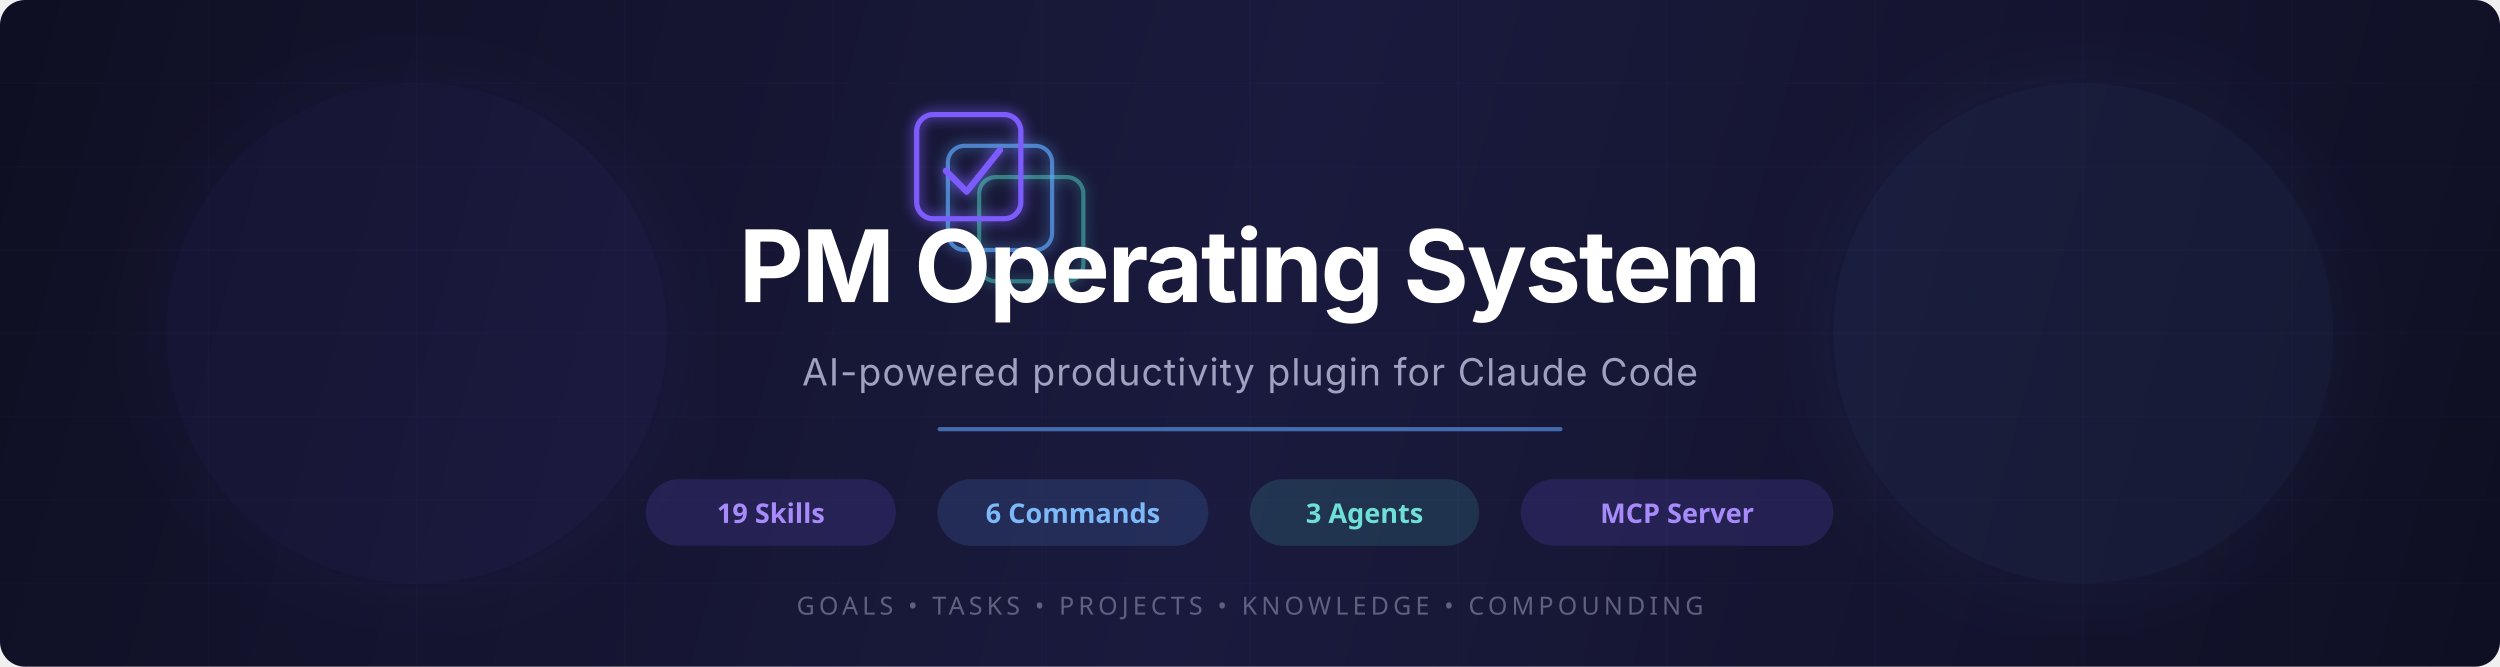
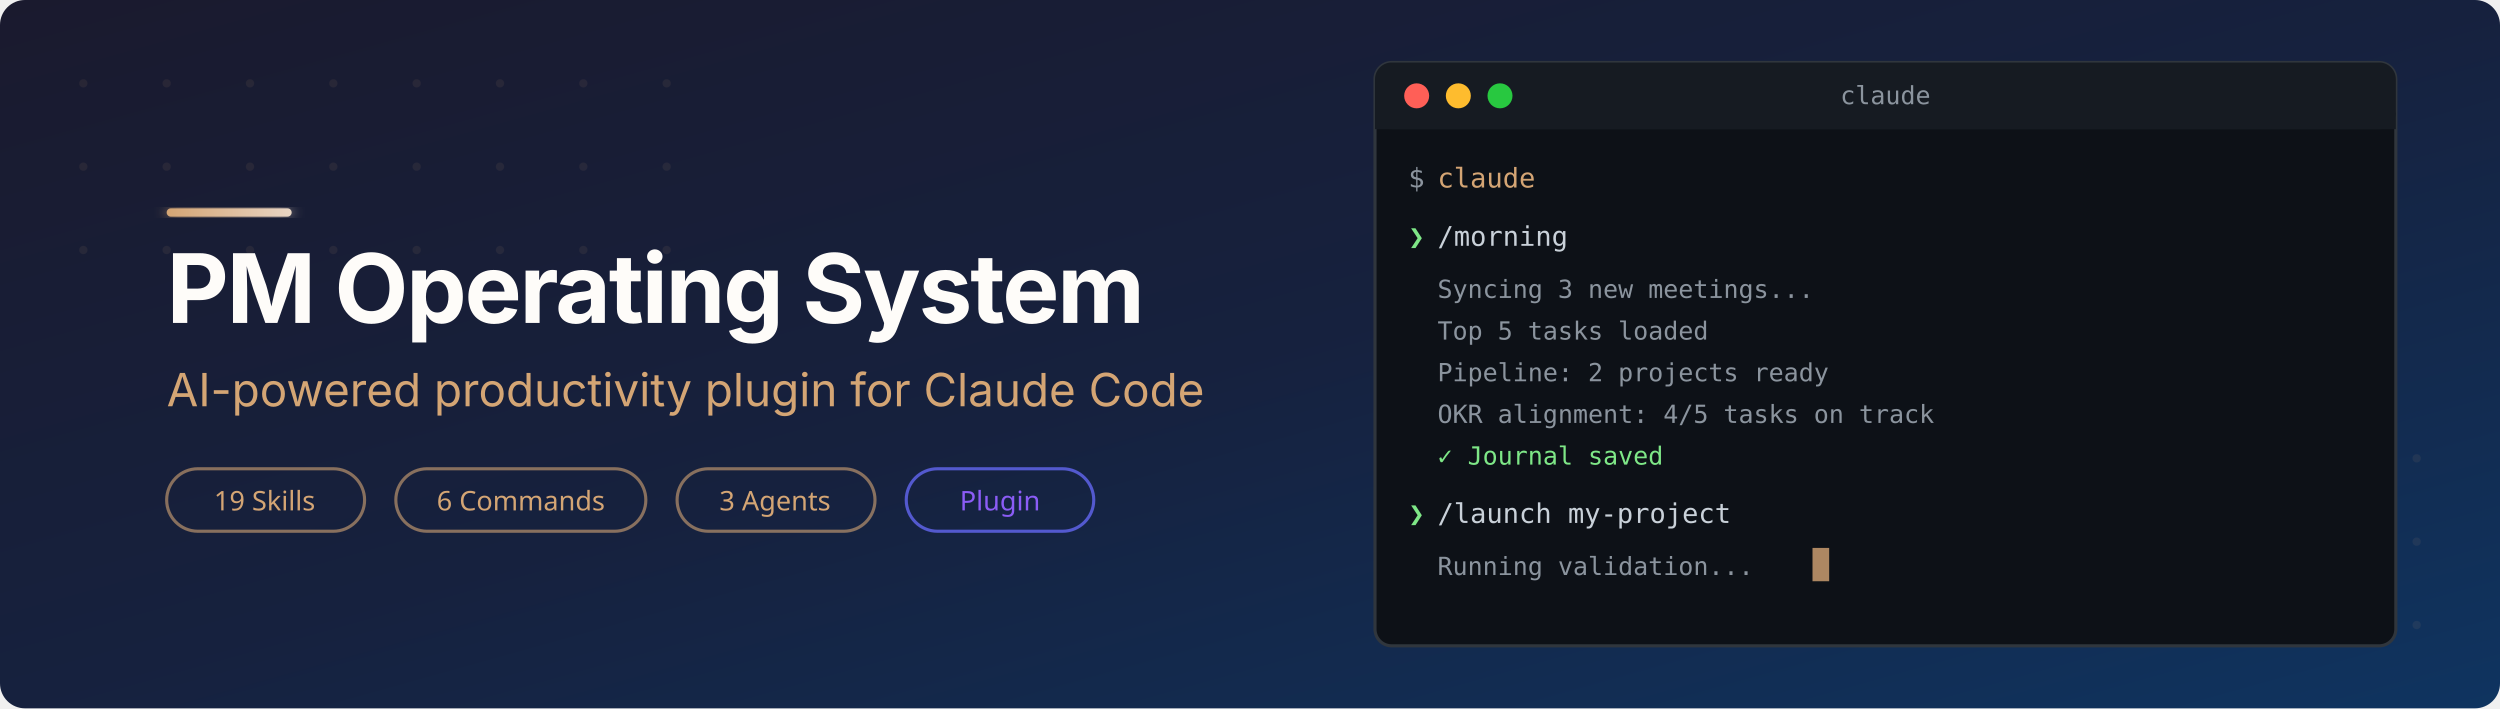
- <svg xmlns="http://www.w3.org/2000/svg" viewBox="0 0 1200 320" fill="none">
+ <svg xmlns="http://www.w3.org/2000/svg" viewBox="0 0 1200 340">
  <defs>
-     <linearGradient id="bg" x1="0" y1="0" x2="1200" y2="320" gradientUnits="userSpaceOnUse">
-       <stop offset="0%" stop-color="#0f0f23" />
-       <stop offset="50%" stop-color="#1a1a3e" />
-       <stop offset="100%" stop-color="#0f0f23" />
+     <linearGradient id="bg" x1="0%" y1="0%" x2="100%" y2="100%">
+       <stop offset="0%" style="stop-color:#1a1a2e" />
+       <stop offset="50%" style="stop-color:#16213e" />
+       <stop offset="100%" style="stop-color:#0f3460" />
    </linearGradient>
-     <linearGradient id="accent" x1="0" y1="0" x2="400" y2="0" gradientUnits="userSpaceOnUse">
-       <stop offset="0%" stop-color="#7c5cfc" />
-       <stop offset="100%" stop-color="#5ea4f8" />
-     </linearGradient>
-     <linearGradient id="accent2" x1="0" y1="0" x2="200" y2="0" gradientUnits="userSpaceOnUse">
-       <stop offset="0%" stop-color="#5ea4f8" />
-       <stop offset="100%" stop-color="#4ecdc4" />
+     <linearGradient id="accent" x1="0%" y1="0%" x2="100%" y2="0%">
+       <stop offset="0%" style="stop-color:#D4A574" />
+       <stop offset="100%" style="stop-color:#E8D5C4" />
    </linearGradient>
    <filter id="glow">
      <feGaussianBlur stdDeviation="3" result="blur" />
      <feMerge>
        <feMergeNode in="blur" />
        <feMergeNode in="SourceGraphic" />
      </feMerge>
    </filter>
-     <filter id="softglow">
-       <feGaussianBlur stdDeviation="20" result="blur" />
-       <feMerge>
-         <feMergeNode in="blur" />
-         <feMergeNode in="SourceGraphic" />
-       </feMerge>
-     </filter>
  </defs>
-   <rect width="1200" height="320" fill="url(#bg)" rx="12" />
-   <g opacity="0.04" stroke="#7c5cfc" stroke-width="0.5">
-     <line x1="0" y1="40" x2="1200" y2="40" />
-     <line x1="0" y1="80" x2="1200" y2="80" />
-     <line x1="0" y1="120" x2="1200" y2="120" />
-     <line x1="0" y1="160" x2="1200" y2="160" />
-     <line x1="0" y1="200" x2="1200" y2="200" />
-     <line x1="0" y1="240" x2="1200" y2="240" />
-     <line x1="0" y1="280" x2="1200" y2="280" />
-     <line x1="100" y1="0" x2="100" y2="320" />
-     <line x1="200" y1="0" x2="200" y2="320" />
-     <line x1="300" y1="0" x2="300" y2="320" />
-     <line x1="400" y1="0" x2="400" y2="320" />
-     <line x1="500" y1="0" x2="500" y2="320" />
-     <line x1="600" y1="0" x2="600" y2="320" />
-     <line x1="700" y1="0" x2="700" y2="320" />
-     <line x1="800" y1="0" x2="800" y2="320" />
-     <line x1="900" y1="0" x2="900" y2="320" />
-     <line x1="1000" y1="0" x2="1000" y2="320" />
-     <line x1="1100" y1="0" x2="1100" y2="320" />
+   <rect width="1200" height="340" rx="12" fill="url(#bg)" />
+   <g opacity="0.08" fill="#D4A574">
+     <circle cx="40" cy="40" r="2" />
+     <circle cx="80" cy="40" r="2" />
+     <circle cx="120" cy="40" r="2" />
+     <circle cx="160" cy="40" r="2" />
+     <circle cx="200" cy="40" r="2" />
+     <circle cx="240" cy="40" r="2" />
+     <circle cx="280" cy="40" r="2" />
+     <circle cx="320" cy="40" r="2" />
+     <circle cx="40" cy="80" r="2" />
+     <circle cx="80" cy="80" r="2" />
+     <circle cx="120" cy="80" r="2" />
+     <circle cx="160" cy="80" r="2" />
+     <circle cx="200" cy="80" r="2" />
+     <circle cx="240" cy="80" r="2" />
+     <circle cx="280" cy="80" r="2" />
+     <circle cx="320" cy="80" r="2" />
+     <circle cx="40" cy="120" r="2" />
+     <circle cx="80" cy="120" r="2" />
+     <circle cx="120" cy="120" r="2" />
+     <circle cx="160" cy="120" r="2" />
+     <circle cx="200" cy="120" r="2" />
+     <circle cx="240" cy="120" r="2" />
+     <circle cx="280" cy="120" r="2" />
+     <circle cx="320" cy="120" r="2" />
  </g>
-   <circle cx="200" cy="160" r="120" fill="#7c5cfc" opacity="0.06" filter="url(#softglow)" />
-   <circle cx="1000" cy="160" r="120" fill="#5ea4f8" opacity="0.06" filter="url(#softglow)" />
-   <g transform="translate(440, 55)" filter="url(#glow)">
-     <rect x="30" y="30" width="50" height="50" rx="8" fill="none" stroke="#4ecdc4" stroke-width="2" opacity="0.5" />
-     <rect x="15" y="15" width="50" height="50" rx="8" fill="none" stroke="#5ea4f8" stroke-width="2" opacity="0.7" />
-     <rect x="0" y="0" width="50" height="50" rx="8" fill="none" stroke="#7c5cfc" stroke-width="2.5" />
-     <polyline points="14,27 24,37 40,17" fill="none" stroke="#7c5cfc" stroke-width="3" stroke-linecap="round" stroke-linejoin="round" />
+   <g opacity="0.08" fill="#D4A574">
+     <circle cx="880" cy="220" r="2" />
+     <circle cx="920" cy="220" r="2" />
+     <circle cx="960" cy="220" r="2" />
+     <circle cx="1000" cy="220" r="2" />
+     <circle cx="1040" cy="220" r="2" />
+     <circle cx="1080" cy="220" r="2" />
+     <circle cx="1120" cy="220" r="2" />
+     <circle cx="1160" cy="220" r="2" />
+     <circle cx="880" cy="260" r="2" />
+     <circle cx="920" cy="260" r="2" />
+     <circle cx="960" cy="260" r="2" />
+     <circle cx="1000" cy="260" r="2" />
+     <circle cx="1040" cy="260" r="2" />
+     <circle cx="1080" cy="260" r="2" />
+     <circle cx="1120" cy="260" r="2" />
+     <circle cx="1160" cy="260" r="2" />
+     <circle cx="880" cy="300" r="2" />
+     <circle cx="920" cy="300" r="2" />
+     <circle cx="960" cy="300" r="2" />
+     <circle cx="1000" cy="300" r="2" />
+     <circle cx="1040" cy="300" r="2" />
+     <circle cx="1080" cy="300" r="2" />
+     <circle cx="1120" cy="300" r="2" />
+     <circle cx="1160" cy="300" r="2" />
  </g>
-   <text x="600" y="145" text-anchor="middle" font-family="system-ui, -apple-system, 'Segoe UI', sans-serif" font-size="48" font-weight="700" fill="white" letter-spacing="-1">
+   <rect x="80" y="100" width="60" height="4" rx="2" fill="url(#accent)" filter="url(#glow)" />
+   <text x="80" y="155" font-family="system-ui, -apple-system, 'Segoe UI', sans-serif" font-size="46" font-weight="700" fill="#FEFCF9" letter-spacing="-1">
    PM Operating System
  </text>
-   <text x="600" y="185" text-anchor="middle" font-family="system-ui, -apple-system, 'Segoe UI', sans-serif" font-size="18" fill="#a0a0c0" letter-spacing="0.5">
+   <text x="80" y="195" font-family="system-ui, -apple-system, 'Segoe UI', sans-serif" font-size="22" fill="#D4A574" font-weight="400">
    AI-powered productivity plugin for Claude Code
  </text>
-   <rect x="450" y="205" width="300" height="2" rx="1" fill="url(#accent)" opacity="0.6" />
-   <g transform="translate(310, 230)">
-     <rect x="0" y="0" width="120" height="32" rx="16" fill="#7c5cfc" opacity="0.15" />
-     <text x="60" y="21" text-anchor="middle" font-family="system-ui, sans-serif" font-size="13" font-weight="600" fill="#a78bfa">19 Skills</text>
+   <g transform="translate(80, 225)">
+     <rect width="95" height="30" rx="15" fill="none" stroke="#D4A574" stroke-width="1.5" opacity="0.6" />
+     <text x="47" y="20" font-family="system-ui, sans-serif" font-size="13" fill="#D4A574" text-anchor="middle">19 Skills</text>
+     <rect x="110" width="120" height="30" rx="15" fill="none" stroke="#D4A574" stroke-width="1.5" opacity="0.6" />
+     <text x="170" y="20" font-family="system-ui, sans-serif" font-size="13" fill="#D4A574" text-anchor="middle">6 Commands</text>
+     <rect x="245" width="95" height="30" rx="15" fill="none" stroke="#D4A574" stroke-width="1.5" opacity="0.6" />
+     <text x="292" y="20" font-family="system-ui, sans-serif" font-size="13" fill="#D4A574" text-anchor="middle">3 Agents</text>
+     <rect x="355" width="90" height="30" rx="15" fill="none" stroke="#6366f1" stroke-width="1.5" opacity="0.8" />
+     <text x="400" y="20" font-family="system-ui, sans-serif" font-size="13" fill="#8b5cf6" text-anchor="middle">Plugin</text>
  </g>
-   <g transform="translate(450, 230)">
-     <rect x="0" y="0" width="130" height="32" rx="16" fill="#5ea4f8" opacity="0.15" />
-     <text x="65" y="21" text-anchor="middle" font-family="system-ui, sans-serif" font-size="13" font-weight="600" fill="#7db8f8">6 Commands</text>
+   <g transform="translate(660, 30)">
+     <rect width="490" height="280" rx="8" fill="#0d1117" stroke="#30363d" stroke-width="1.5" />
+     <rect width="490" height="32" rx="8" fill="#161b22" />
+     <rect y="24" width="490" height="8" fill="#161b22" />
+     <circle cx="20" cy="16" r="6" fill="#ff5f57" />
+     <circle cx="40" cy="16" r="6" fill="#febc2e" />
+     <circle cx="60" cy="16" r="6" fill="#28c840" />
+     <text x="245" y="20" font-family="monospace" font-size="12" fill="#8b949e" text-anchor="middle">claude</text>
+     <text x="16" y="60" font-family="'SF Mono', 'Fira Code', monospace" font-size="13" fill="#8b949e">$</text>
+     <text x="30" y="60" font-family="'SF Mono', 'Fira Code', monospace" font-size="13" fill="#D4A574"> claude</text>
+     <text x="16" y="88" font-family="'SF Mono', 'Fira Code', monospace" font-size="13" fill="#7ee787">❯</text>
+     <text x="30" y="88" font-family="'SF Mono', 'Fira Code', monospace" font-size="13" fill="#c9d1d9"> /morning</text>
+     <text x="30" y="113" font-family="'SF Mono', 'Fira Code', monospace" font-size="12" fill="#8b949e">  Syncing 3 new meetings...</text>
+     <text x="30" y="133" font-family="'SF Mono', 'Fira Code', monospace" font-size="12" fill="#8b949e">  Top 5 tasks loaded</text>
+     <text x="30" y="153" font-family="'SF Mono', 'Fira Code', monospace" font-size="12" fill="#8b949e">  Pipeline: 2 projects ready</text>
+     <text x="30" y="173" font-family="'SF Mono', 'Fira Code', monospace" font-size="12" fill="#8b949e">  OKR alignment: 4/5 tasks on track</text>
+     <text x="30" y="193" font-family="'SF Mono', 'Fira Code', monospace" font-size="12" fill="#7ee787">  ✓ Journal saved</text>
+     <text x="16" y="221" font-family="'SF Mono', 'Fira Code', monospace" font-size="13" fill="#7ee787">❯</text>
+     <text x="30" y="221" font-family="'SF Mono', 'Fira Code', monospace" font-size="13" fill="#c9d1d9"> /launch my-project</text>
+     <text x="30" y="246" font-family="'SF Mono', 'Fira Code', monospace" font-size="12" fill="#8b949e">  Running validation...</text>
+     <rect x="210" y="233" width="8" height="16" fill="#D4A574" opacity="0.8">
+       <animate attributeName="opacity" values="0.8;0;0.8" dur="1.2s" repeatCount="indefinite" />
+     </rect>
  </g>
-   <g transform="translate(600, 230)">
-     <rect x="0" y="0" width="110" height="32" rx="16" fill="#4ecdc4" opacity="0.15" />
-     <text x="55" y="21" text-anchor="middle" font-family="system-ui, sans-serif" font-size="13" font-weight="600" fill="#6ee0d8">3 Agents</text>
-   </g>
-   <g transform="translate(730, 230)">
-     <rect x="0" y="0" width="150" height="32" rx="16" fill="#7c5cfc" opacity="0.15" />
-     <text x="75" y="21" text-anchor="middle" font-family="system-ui, sans-serif" font-size="13" font-weight="600" fill="#a78bfa">MCP Server</text>
-   </g>
-   <text x="600" y="295" text-anchor="middle" font-family="system-ui, sans-serif" font-size="12" fill="#606080" letter-spacing="2">
-     GOALS  •  TASKS  •  PROJECTS  •  KNOWLEDGE  •  COMPOUNDING
-   </text>
</svg>
